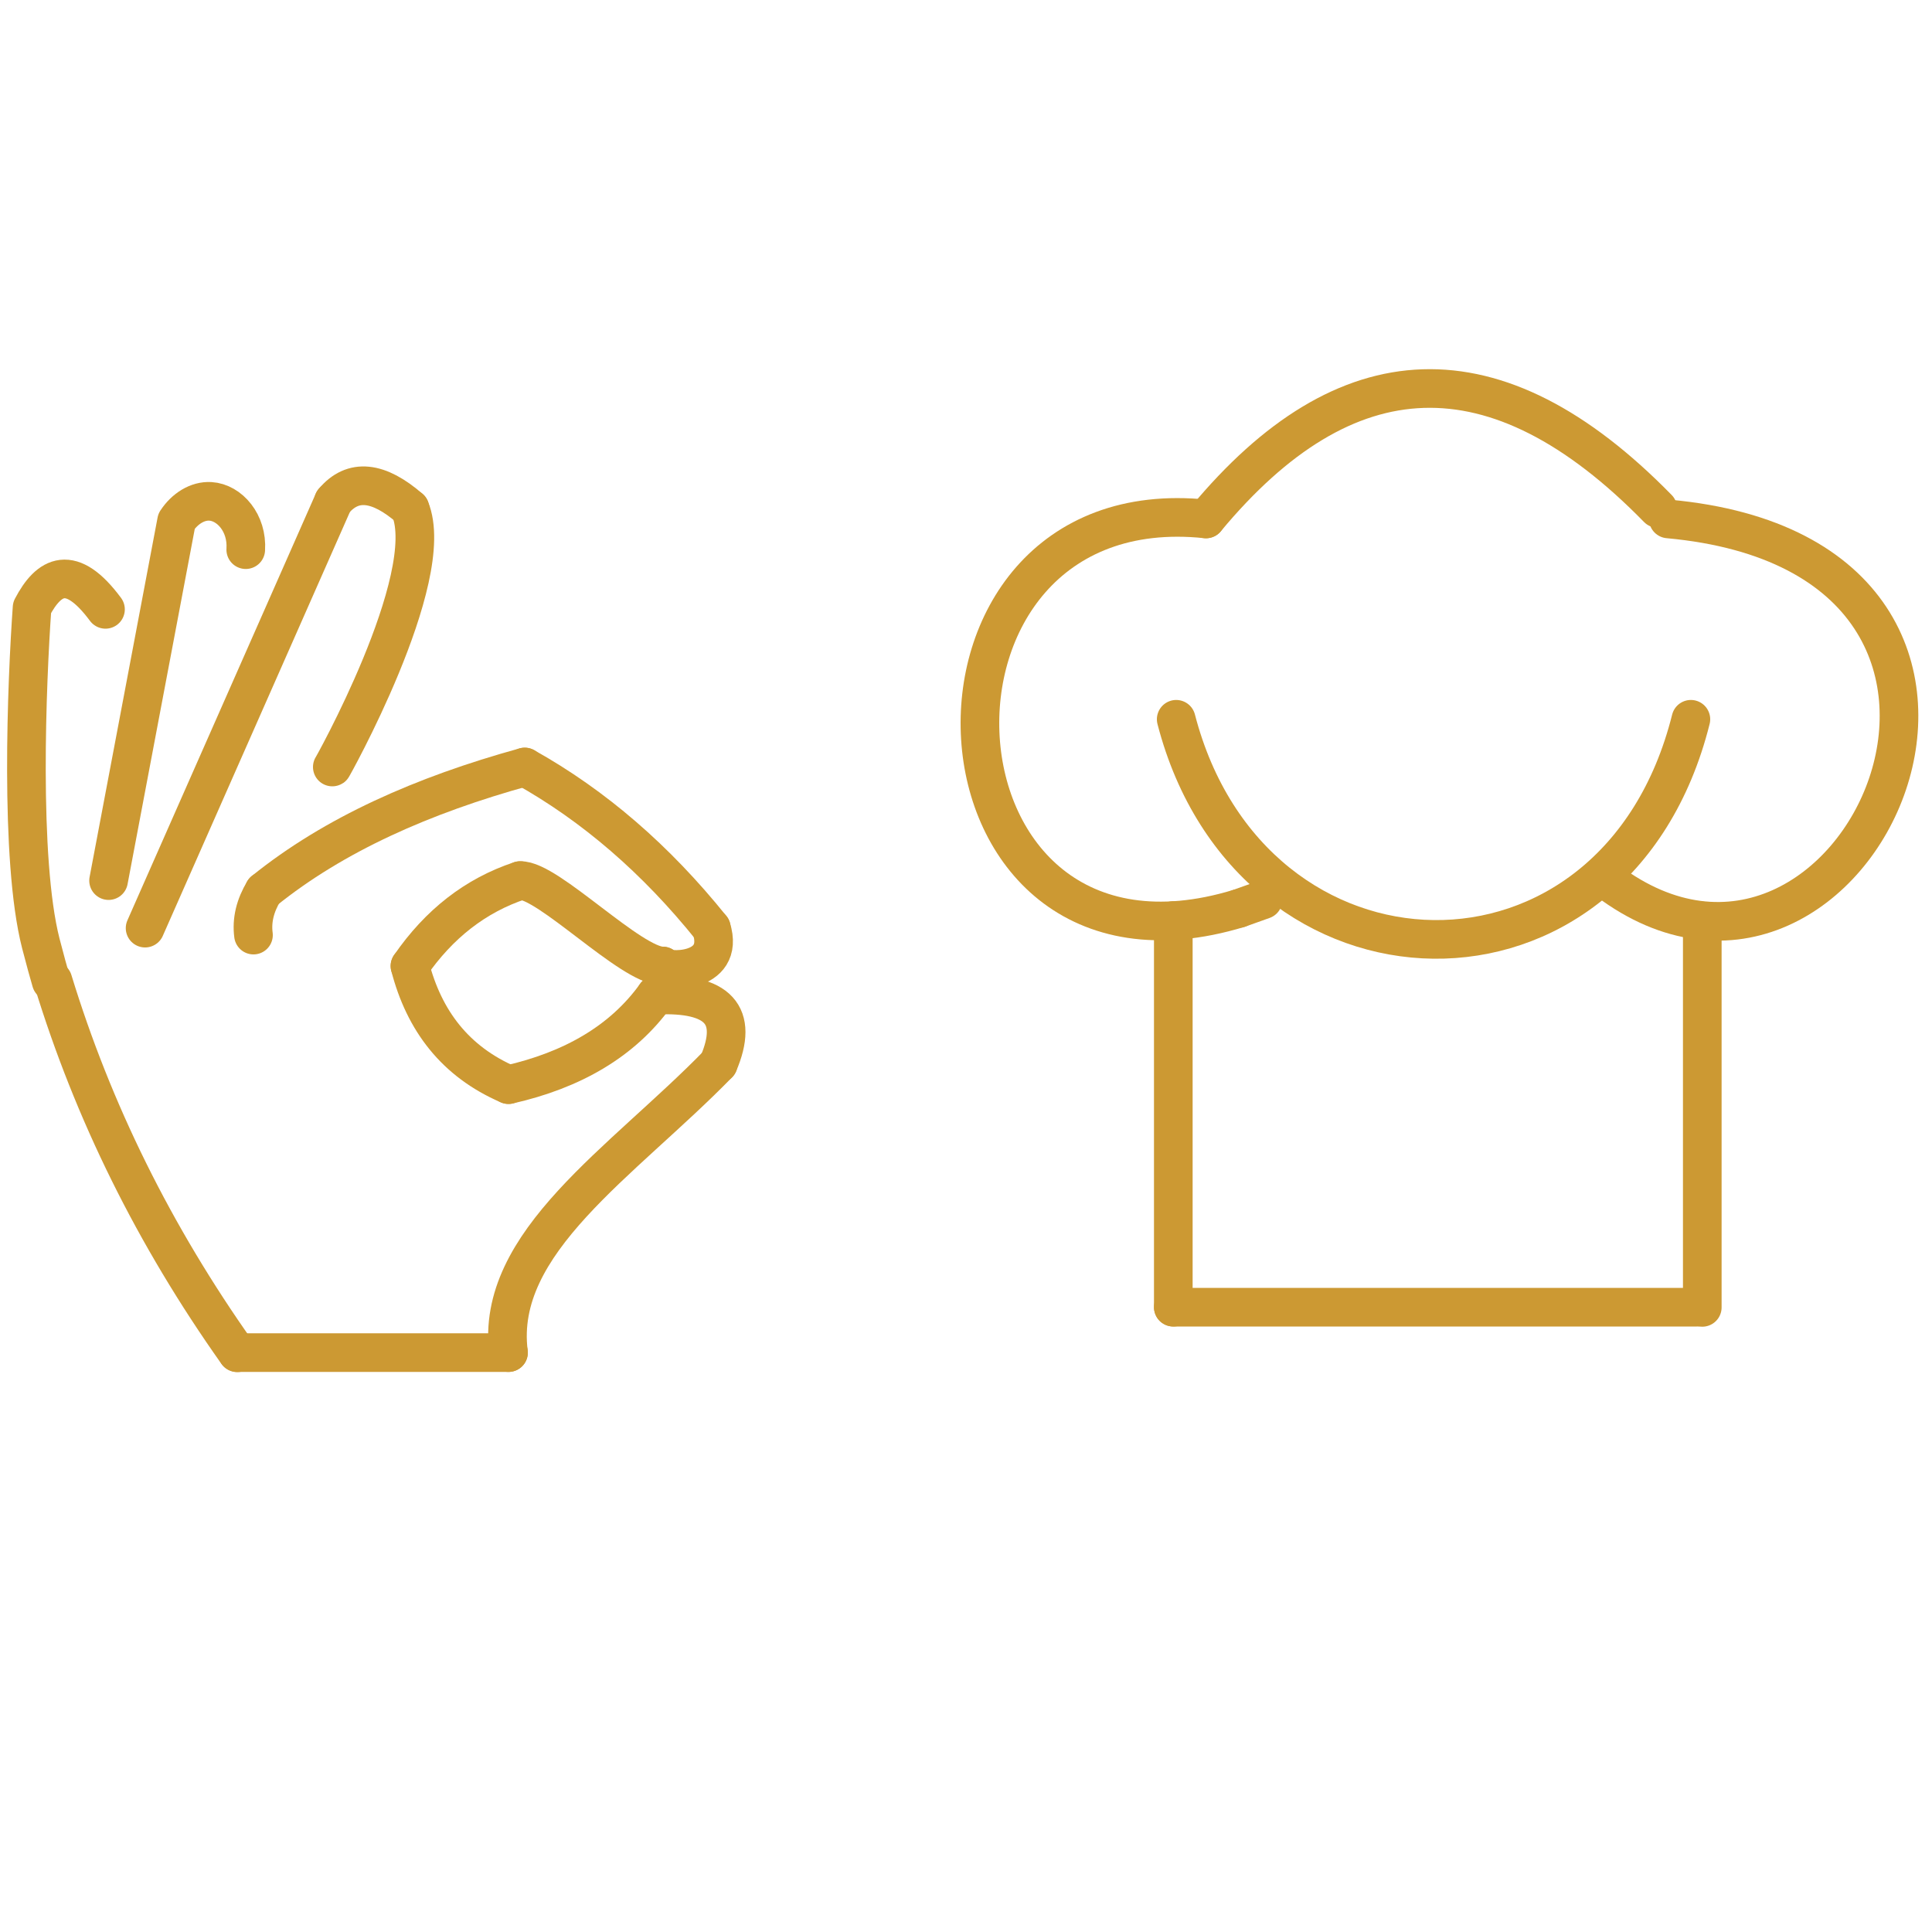
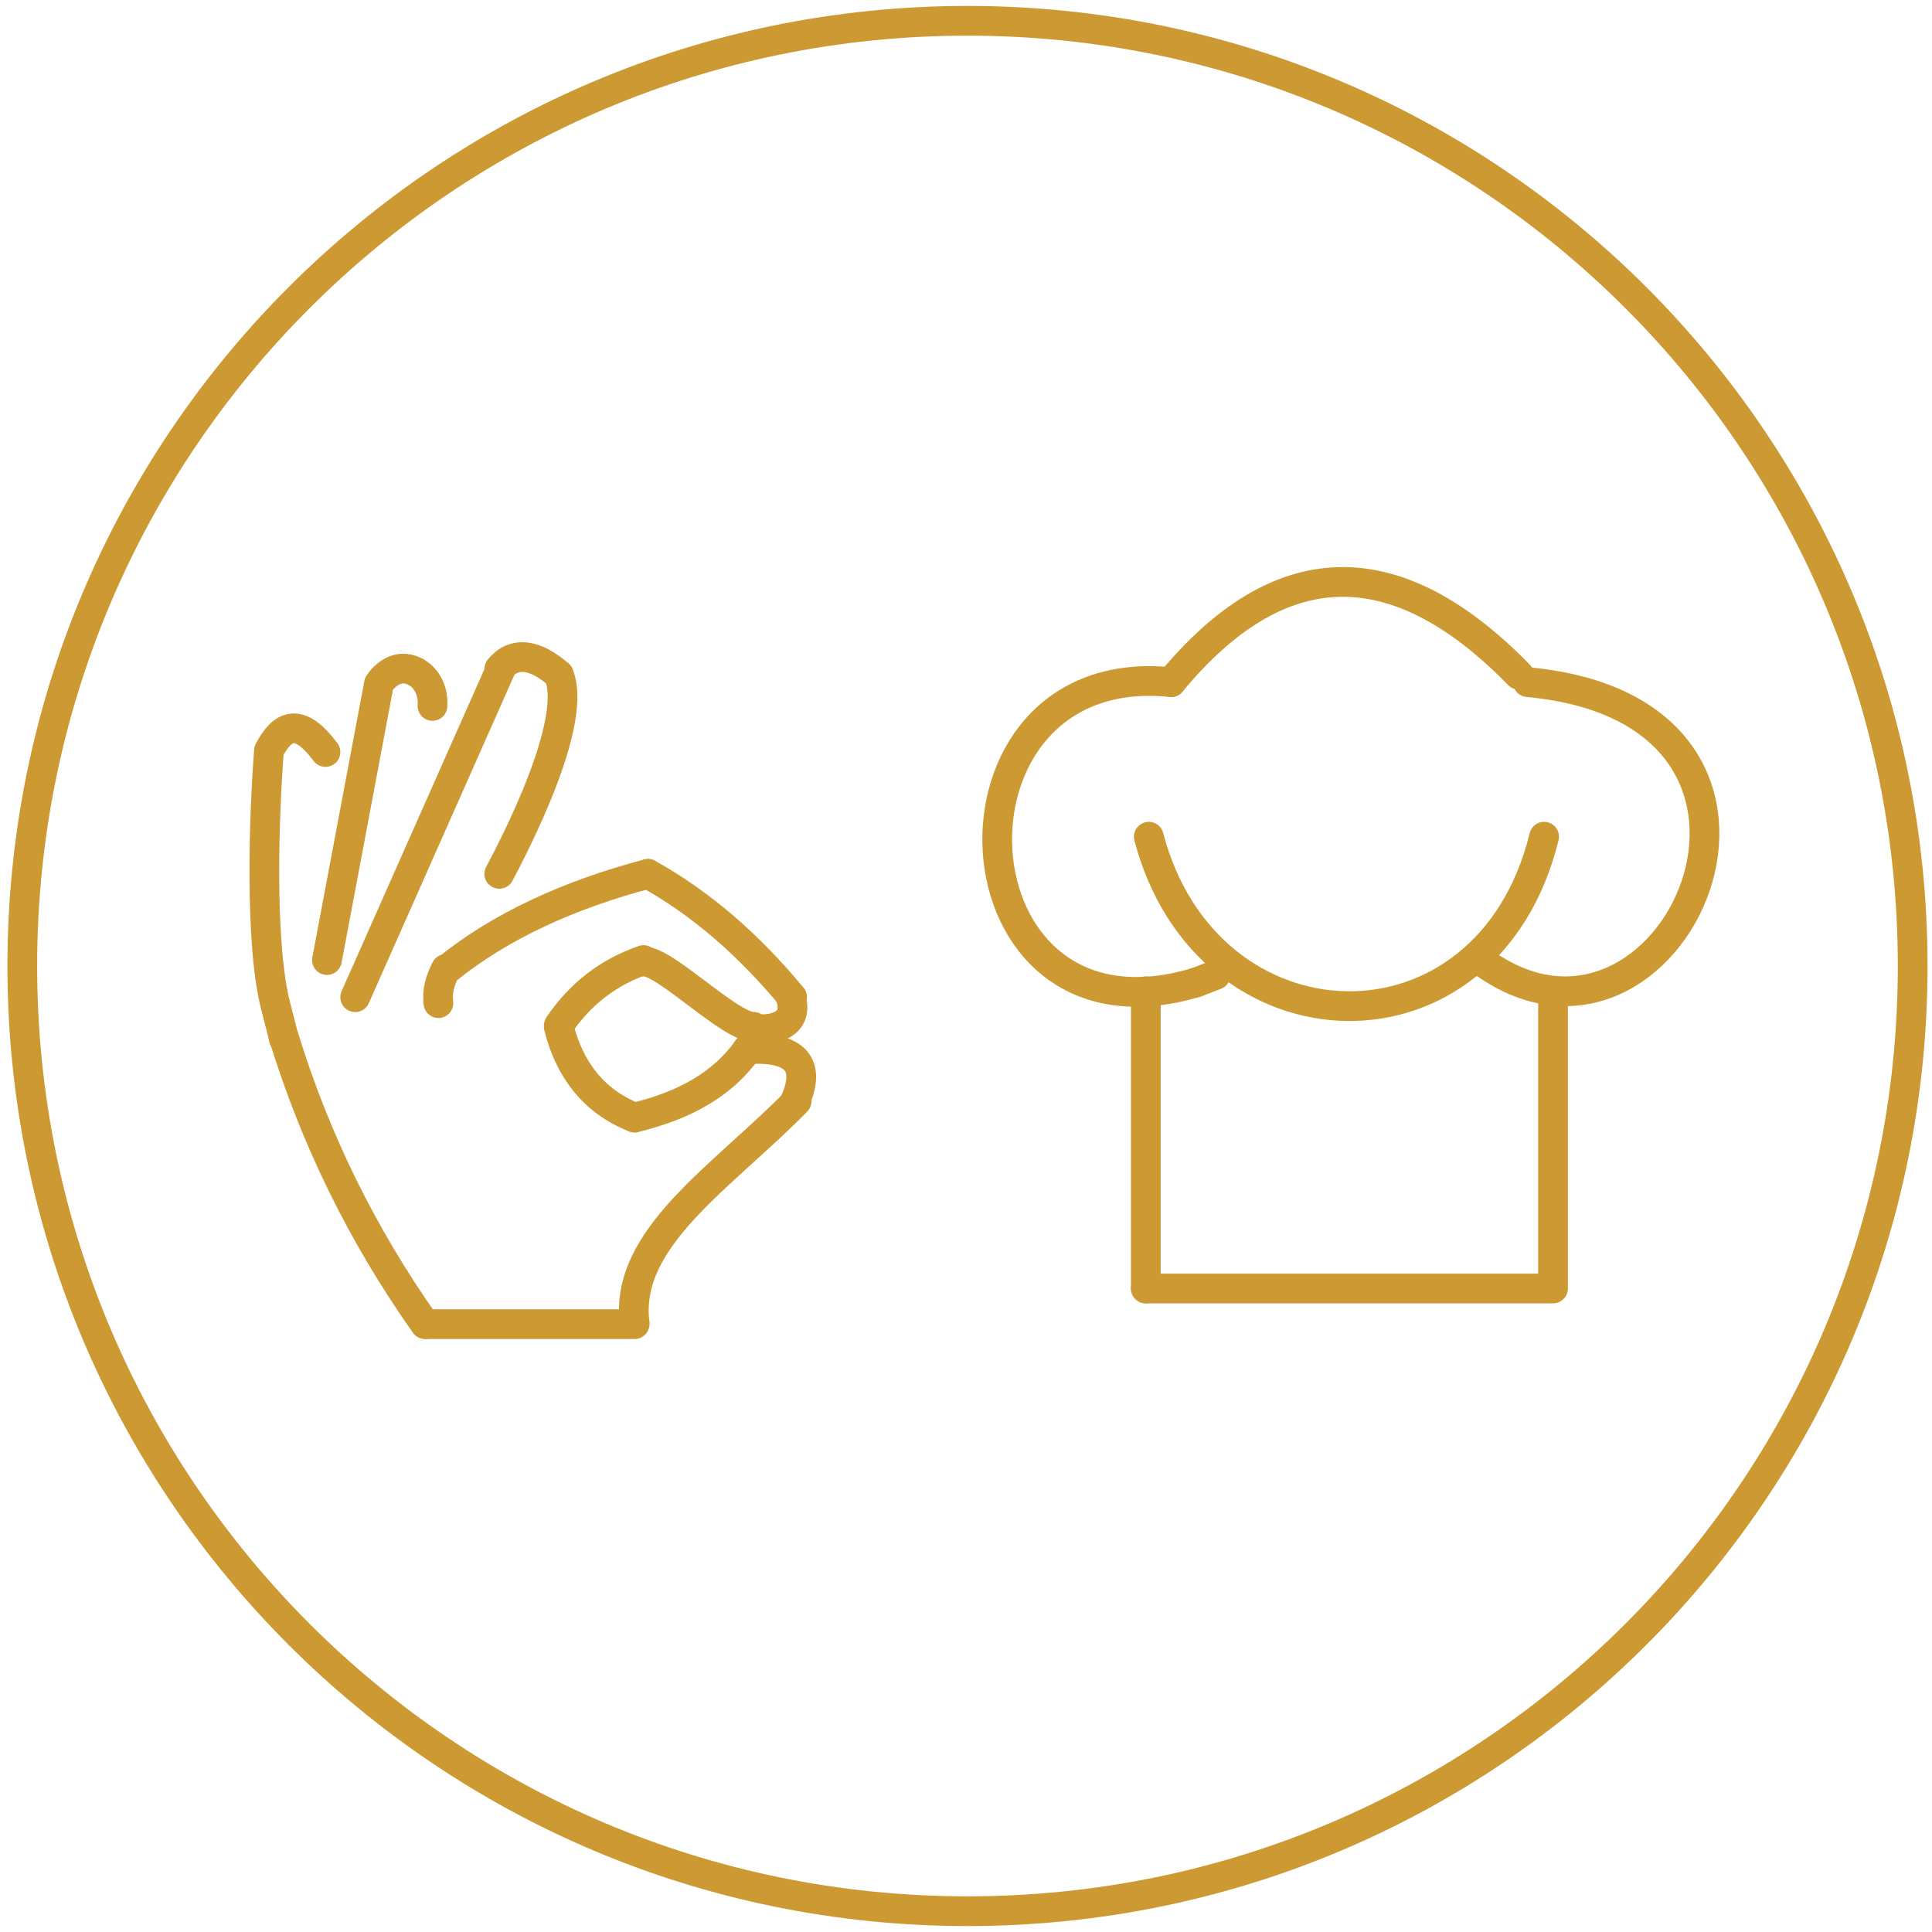
- <svg xmlns="http://www.w3.org/2000/svg" version="1.1" id="Слой_2" x="0px" y="0px" viewBox="0 0 100 100" style="enable-background:new 0 0 100 100;" xml:space="preserve">
+ <svg xmlns="http://www.w3.org/2000/svg" version="1.1" id="Слой_1" x="0px" y="0px" viewBox="0 0 130 130" style="enable-background:new 0 0 130 130;" xml:space="preserve">
  <style type="text/css">
	.st0{fill:none;stroke:#CC9933;stroke-width:2;stroke-linecap:round;stroke-linejoin:round;stroke-miterlimit:10;}
</style>
-   <path class="st0" d="M5.62,45.58l3.52-18.61c0.42-0.64,1.08-1.06,1.75-1.02c0.99,0.06,1.92,1.12,1.83,2.5" />
-   <path class="st0" d="M2.74,50.76c2.07,6.77,5.24,13.19,9.54,19.26" />
-   <path class="st0" d="M5.46,31.54c-1.78-2.4-2.93-1.75-3.8-0.09C1.39,35.23,1,44.47,2.11,48.82c0.22,0.85,0.41,1.54,0.54,1.98" />
-   <line class="st0" x1="12.28" y1="70.01" x2="26.32" y2="70.01" />
-   <path class="st0" d="M37.18,55.06c-4.97,5.1-11.58,9.24-10.86,14.95" />
-   <path class="st0" d="M33.94,51.51c3.24-0.15,4.32,1.03,3.24,3.55" />
-   <path class="st0" d="M26.32,56.14c3.31-0.75,5.9-2.24,7.62-4.63" />
-   <path class="st0" d="M21.22,50c0.73,2.83,2.34,4.95,5.1,6.14" />
-   <path class="st0" d="M26.92,45.58c-2.3,0.76-4.2,2.24-5.7,4.42" />
-   <path class="st0" d="M34.3,50c-1.63,0-5.96-4.49-7.38-4.42" />
-   <path class="st0" d="M36.82,48.04c0.77,2.44-2.52,2.28-2.52,1.96" />
-   <path class="st0" d="M27.16,39.7c3.58,2,6.8,4.78,9.66,8.34" />
-   <path class="st0" d="M13.66,46.12c3.63-2.93,8.24-4.97,13.5-6.42" />
-   <path class="st0" d="M13.12,48.4c-0.1-0.76,0.08-1.52,0.54-2.28" />
-   <line class="st0" x1="7.51" y1="48.04" x2="17.26" y2="25.95" />
-   <path class="st0" d="M21.22,26.32c-1.63-1.42-2.96-1.57-3.96-0.37" />
-   <path class="st0" d="M17.2,39.7c-0.15,0.3,5.52-9.79,4.02-13.38" />
-   <path class="st0" d="M62.42,26.86c7.2-8.67,14.98-9.14,23.39-0.54" />
-   <path class="st0" d="M64.12,47.02c-16.92,5.13-18.18-21.88-1.7-20.16" />
-   <path class="st0" d="M83.2,45.58c12.78,9.63,24.84-16.74,3.15-18.72" />
-   <line class="st0" x1="64.12" y1="47.02" x2="65.38" y2="46.57" />
-   <path class="st0" d="M60.88,37.23c3.87,14.92,22.77,15.46,26.64,0" />
-   <line class="st0" x1="60.73" y1="47.65" x2="60.73" y2="67.66" />
-   <line class="st0" x1="87.82" y1="67.66" x2="60.73" y2="67.66" />
-   <line class="st0" x1="88.11" y1="47.67" x2="88.11" y2="67.67" />
+   <path class="st0" d="M22,64.6L25.5,46c0.4-0.6,1.1-1.1,1.8-1c1,0.1,1.9,1.1,1.8,2.5" />
+   <path class="st0" d="M19.1,69.8c2.1,6.8,5.2,13.2,9.5,19.3" />
+   <path class="st0" d="M21.9,50.6c-1.8-2.4-2.9-1.8-3.8-0.1c-0.3,3.8-0.7,13,0.5,17.4c0.2,0.8,0.4,1.5,0.5,2" />
+   <line class="st0" x1="28.7" y1="89.1" x2="42.7" y2="89.1" />
+   <path class="st0" d="M53.6,74.1c-5,5.1-11.6,9.2-10.9,14.9" />
+   <path class="st0" d="M50.3,70.6c3.2-0.2,4.3,1,3.2,3.5" />
+   <path class="st0" d="M42.7,75.2c3.3-0.8,5.9-2.2,7.6-4.6" />
+   <path class="st0" d="M37.6,69.1c0.7,2.8,2.3,5,5.1,6.1" />
+   <path class="st0" d="M43.3,64.6c-2.3,0.8-4.2,2.2-5.7,4.4" />
+   <path class="st0" d="M50.7,69.1c-1.6,0-6-4.5-7.4-4.4" />
+   <path class="st0" d="M53.2,67.1c0.8,2.4-2.5,2.3-2.5,2" />
+   <path class="st0" d="M43.6,58.8c3.6,2,6.8,4.8,9.7,8.3" />
+   <path class="st0" d="M30.1,65.2c3.6-2.9,8.2-5,13.5-6.4" />
+   <path class="st0" d="M29.5,67.5c-0.1-0.8,0.1-1.5,0.5-2.3" />
+   <line class="st0" x1="23.9" y1="67.1" x2="33.7" y2="45" />
+   <path class="st0" d="M37.6,45.4c-1.6-1.4-3-1.6-4-0.4" />
+   <path class="st0" d="M33.6,58.8c-0.2,0.3,5.5-9.8,4-13.4" />
+   <path class="st0" d="M78.8,45.9c7.2-8.7,15-9.1,23.4-0.5" />
+   <path class="st0" d="M80.5,66.1c-16.9,5.1-18.2-21.9-1.7-20.2" />
+   <path class="st0" d="M99.6,64.6c12.8,9.6,24.8-16.7,3.2-18.7" />
+   <line class="st0" x1="80.5" y1="66.1" x2="81.8" y2="65.6" />
+   <path class="st0" d="M77.3,56.3c3.9,14.9,22.8,15.5,26.6,0" />
+   <line class="st0" x1="77.1" y1="66.7" x2="77.1" y2="86.7" />
+   <line class="st0" x1="104.2" y1="86.7" x2="77.1" y2="86.7" />
+   <line class="st0" x1="104.5" y1="66.7" x2="104.5" y2="86.7" />
+   <circle class="st0" cx="65.1" cy="65" r="63.6" />
</svg>
